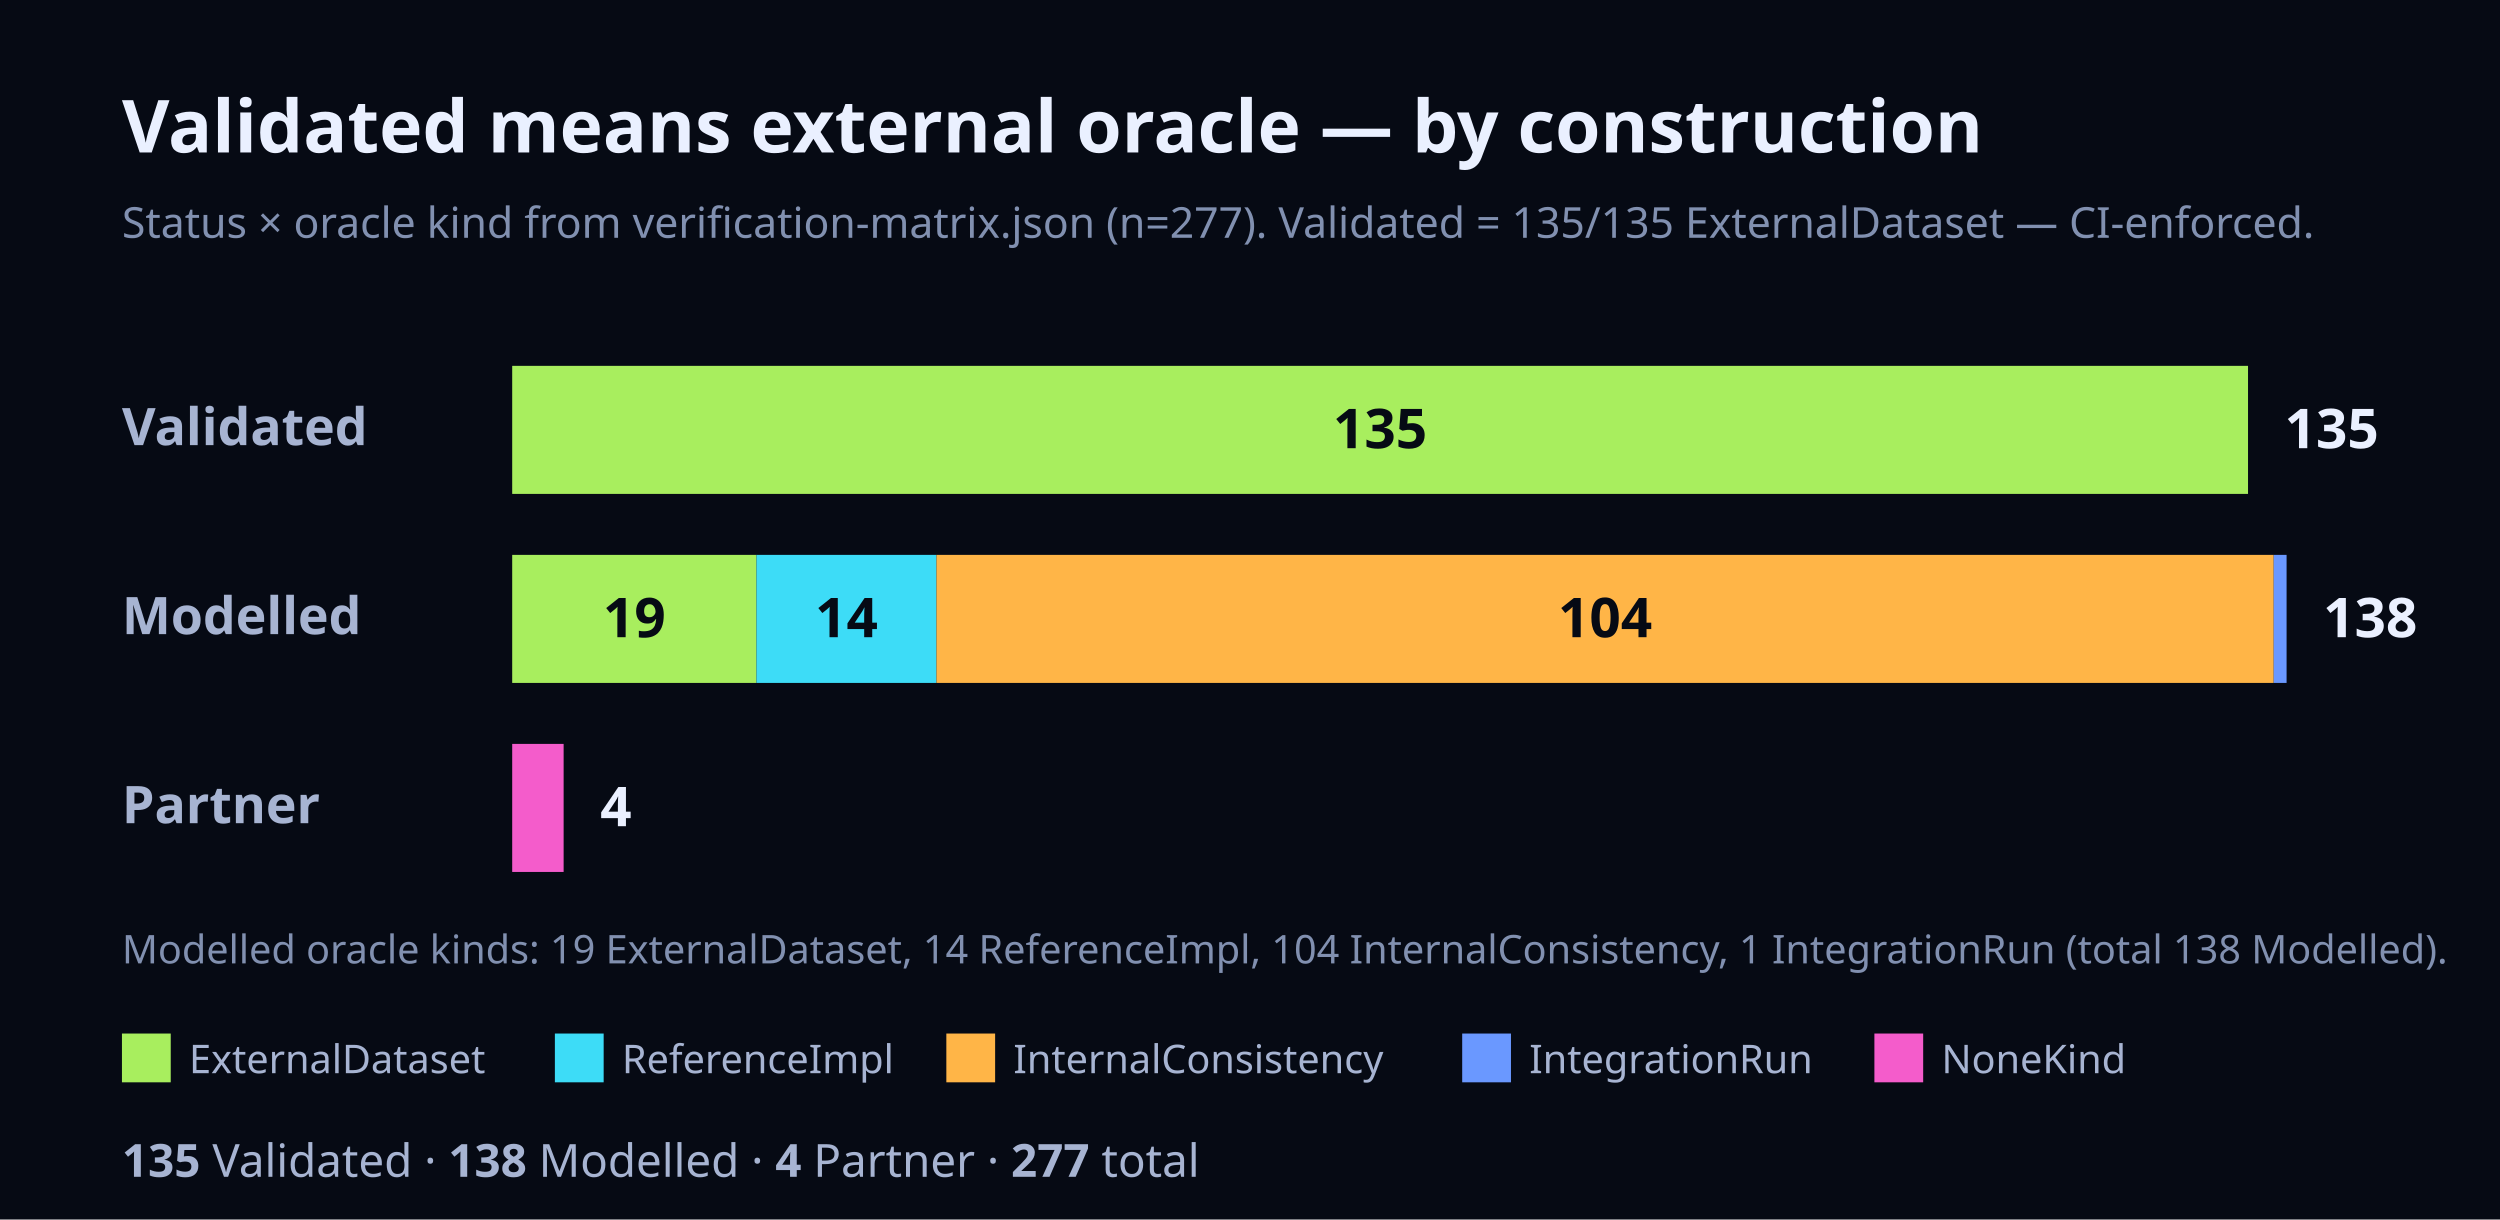
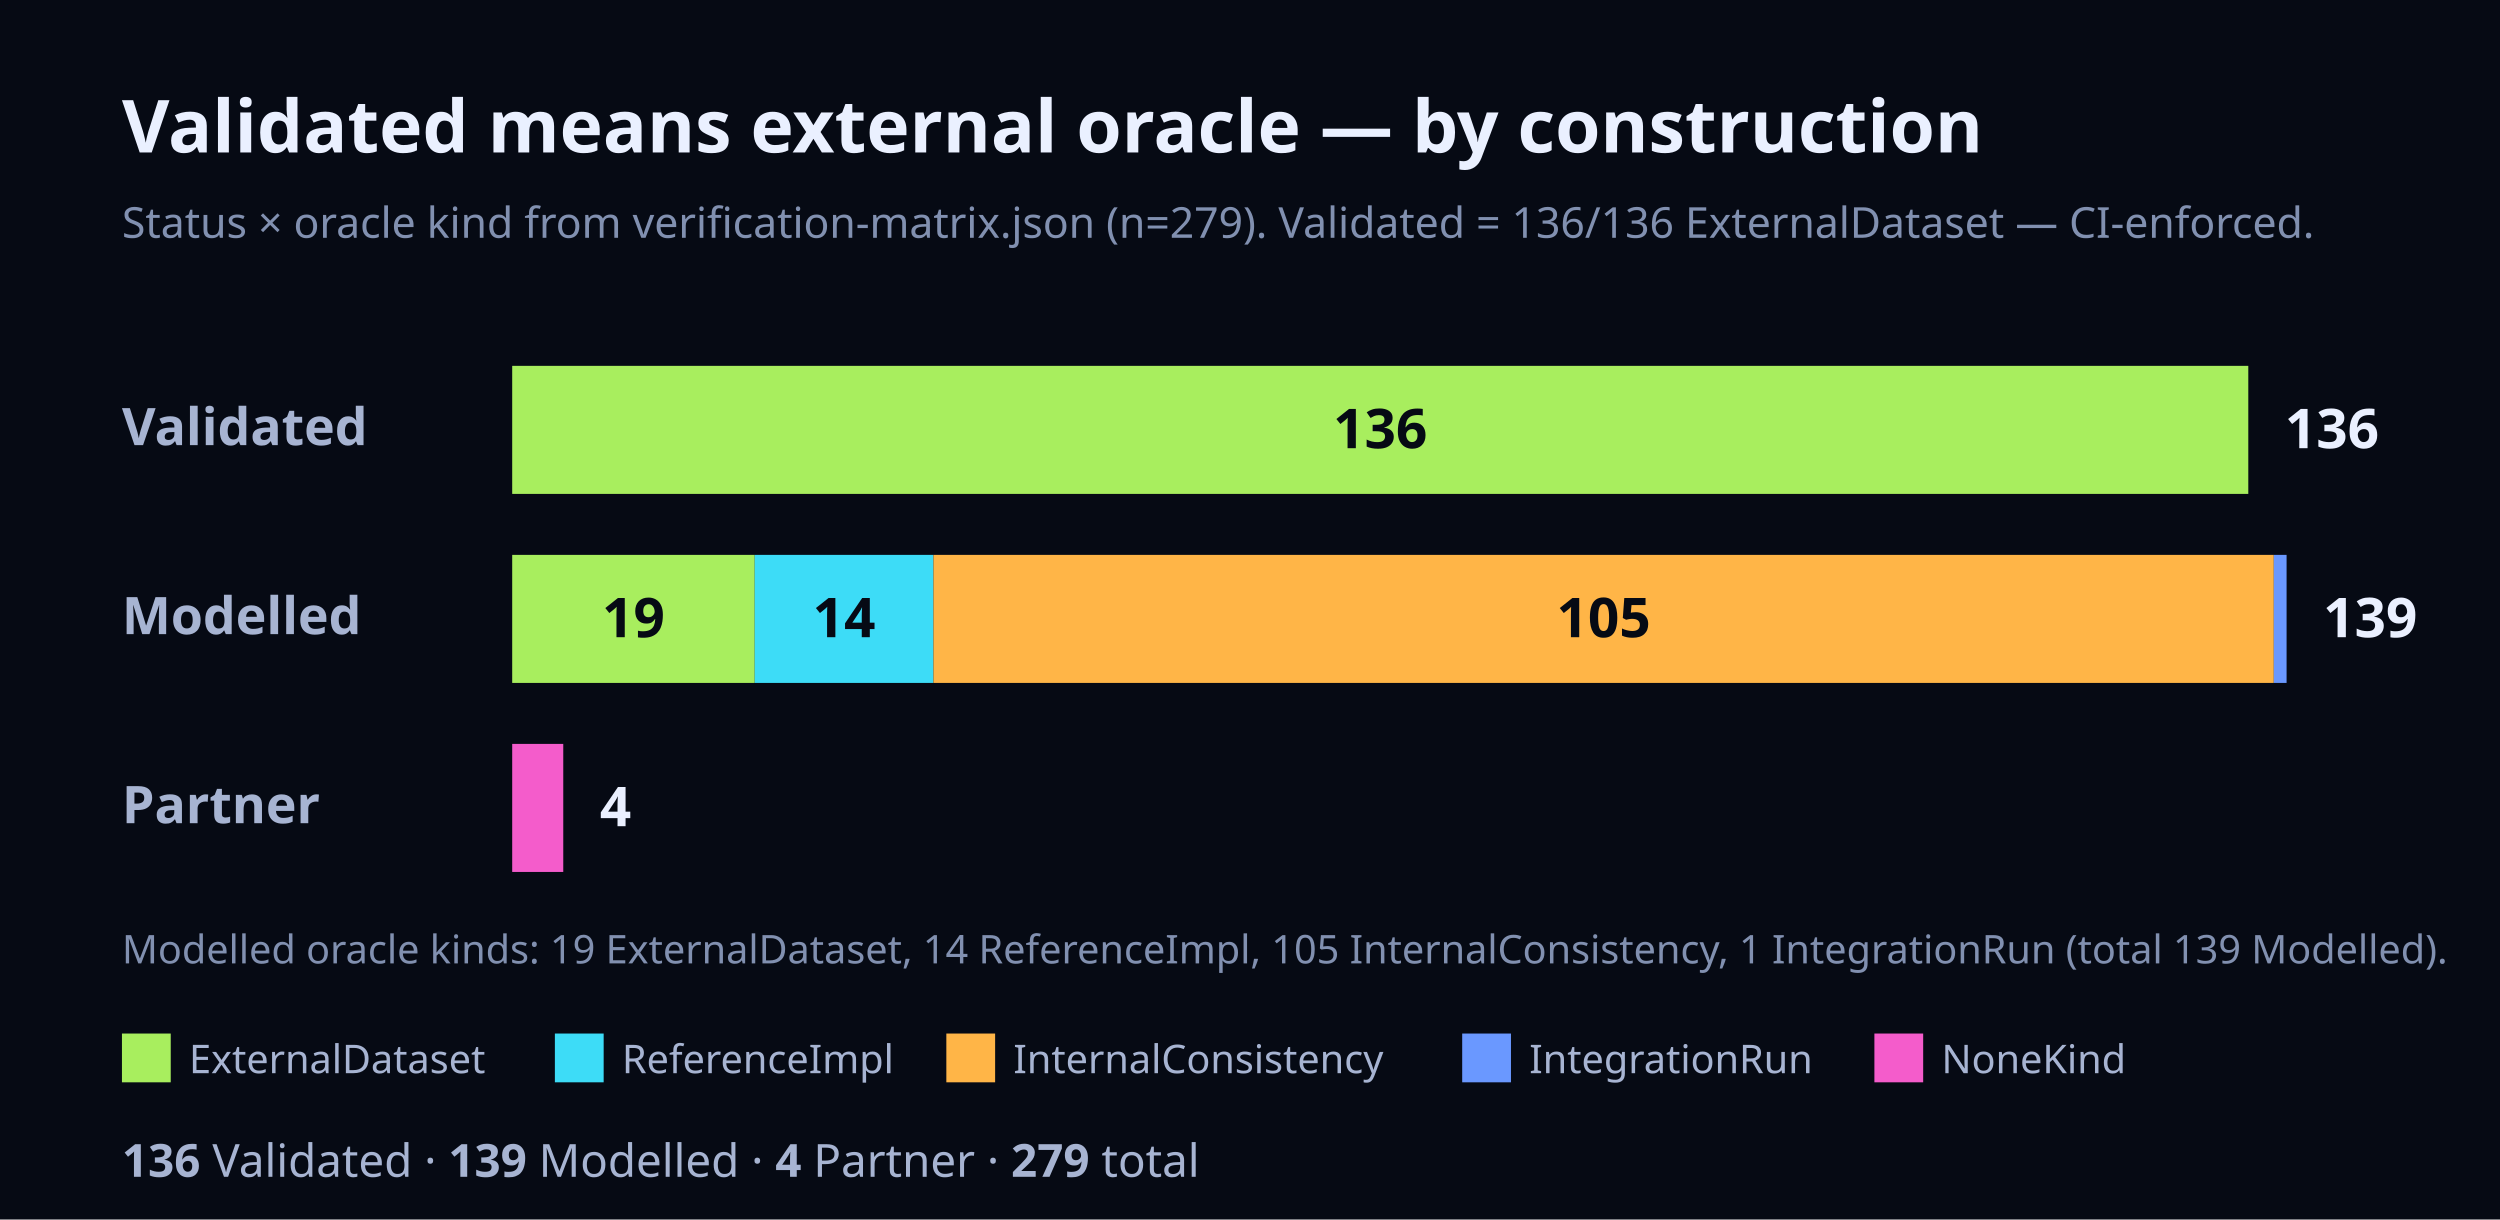
<svg xmlns="http://www.w3.org/2000/svg" width="820" height="400" viewBox="0 0 820 400" font-family="Geist, ui-sans-serif, system-ui, sans-serif">
  <rect x="0" y="0" width="820" height="400" fill="#060A14" />
  <text x="40" y="50" font-size="24" font-weight="700" fill="#EAF0FF">Validated means external oracle — by construction</text>
-   <text x="40" y="78" font-size="14" fill="#8190B0">Status × oracle kind from verification-matrix.json (n=277). Validated = 135/135 ExternalDataset — CI-enforced.</text>
+   <text x="40" y="78" font-size="14" fill="#8190B0">Status × oracle kind from verification-matrix.json (n=279). Validated = 136/136 ExternalDataset — CI-enforced.</text>
  <text x="40" y="146" font-size="17" font-weight="700" fill="#A7B4D2">Validated</text>
-   <rect x="168" y="120" width="569.35" height="42" fill="#A8EE5E" />
-   <text x="452.67" y="147" font-size="18" font-weight="700" fill="#060A14" text-anchor="middle">135</text>
-   <text x="749.35" y="147" font-size="18" font-weight="700" fill="#EAF0FF">135</text>
+   <rect x="168" y="120" width="569.44" height="42" fill="#A8EE5E" />
+   <text x="452.72" y="147" font-size="18" font-weight="700" fill="#060A14" text-anchor="middle">136</text>
+   <text x="749.44" y="147" font-size="18" font-weight="700" fill="#EAF0FF">136</text>
  <text x="40" y="208" font-size="17" font-weight="700" fill="#A7B4D2">Modelled</text>
-   <rect x="168" y="182" width="80.13" height="42" fill="#A8EE5E" />
-   <text x="208.07" y="209" font-size="18" font-weight="700" fill="#060A14" text-anchor="middle">19</text>
-   <rect x="248.13" y="182" width="59.04" height="42" fill="#3DDCF7" />
-   <text x="277.65" y="209" font-size="18" font-weight="700" fill="#060A14" text-anchor="middle">14</text>
-   <rect x="307.17" y="182" width="438.61" height="42" fill="#FFB547" />
-   <text x="526.48" y="209" font-size="18" font-weight="700" fill="#060A14" text-anchor="middle">104</text>
-   <rect x="745.78" y="182" width="4.22" height="42" fill="#6A98FF" />
-   <text x="762" y="209" font-size="18" font-weight="700" fill="#EAF0FF">138</text>
+   <rect x="168" y="182" width="79.55" height="42" fill="#A8EE5E" />
+   <text x="207.78" y="209" font-size="18" font-weight="700" fill="#060A14" text-anchor="middle">19</text>
+   <rect x="247.55" y="182" width="58.62" height="42" fill="#3DDCF7" />
+   <text x="276.86" y="209" font-size="18" font-weight="700" fill="#060A14" text-anchor="middle">14</text>
+   <rect x="306.17" y="182" width="439.64" height="42" fill="#FFB547" />
+   <text x="525.99" y="209" font-size="18" font-weight="700" fill="#060A14" text-anchor="middle">105</text>
+   <rect x="745.81" y="182" width="4.19" height="42" fill="#6A98FF" />
+   <text x="762" y="209" font-size="18" font-weight="700" fill="#EAF0FF">139</text>
  <text x="40" y="270" font-size="17" font-weight="700" fill="#A7B4D2">Partner</text>
-   <rect x="168" y="244" width="16.87" height="42" fill="#F45CCB" />
-   <text x="196.87" y="271" font-size="18" font-weight="700" fill="#EAF0FF">4</text>
-   <text x="40" y="316" font-size="13" fill="#8190B0">Modelled oracle kinds: 19 ExternalDataset, 14 ReferenceImpl, 104 InternalConsistency, 1 IntegrationRun (total 138 Modelled).</text>
+   <rect x="168" y="244" width="16.75" height="42" fill="#F45CCB" />
+   <text x="196.75" y="271" font-size="18" font-weight="700" fill="#EAF0FF">4</text>
+   <text x="40" y="316" font-size="13" fill="#8190B0">Modelled oracle kinds: 19 ExternalDataset, 14 ReferenceImpl, 105 InternalConsistency, 1 IntegrationRun (total 139 Modelled).</text>
  <rect x="40" y="339" width="16" height="16" fill="#A8EE5E" />
  <text x="62" y="352" font-size="13" fill="#A7B4D2">ExternalDataset</text>
  <rect x="182" y="339" width="16" height="16" fill="#3DDCF7" />
  <text x="204" y="352" font-size="13" fill="#A7B4D2">ReferenceImpl</text>
  <rect x="310.4" y="339" width="16" height="16" fill="#FFB547" />
  <text x="332.4" y="352" font-size="13" fill="#A7B4D2">InternalConsistency</text>
  <rect x="479.6" y="339" width="16" height="16" fill="#6A98FF" />
  <text x="501.6" y="352" font-size="13" fill="#A7B4D2">IntegrationRun</text>
  <rect x="614.8" y="339" width="16" height="16" fill="#F45CCB" />
  <text x="636.8" y="352" font-size="13" fill="#A7B4D2">NoneKind</text>
  <text x="40" y="386" font-size="15" fill="#A7B4D2">
-     <tspan font-weight="700">135</tspan> Validated · <tspan font-weight="700">138</tspan> Modelled · <tspan font-weight="700">4</tspan> Partner · <tspan font-weight="700">277</tspan> total</text>
+     <tspan font-weight="700">136</tspan> Validated · <tspan font-weight="700">139</tspan> Modelled · <tspan font-weight="700">4</tspan> Partner · <tspan font-weight="700">279</tspan> total</text>
</svg>
